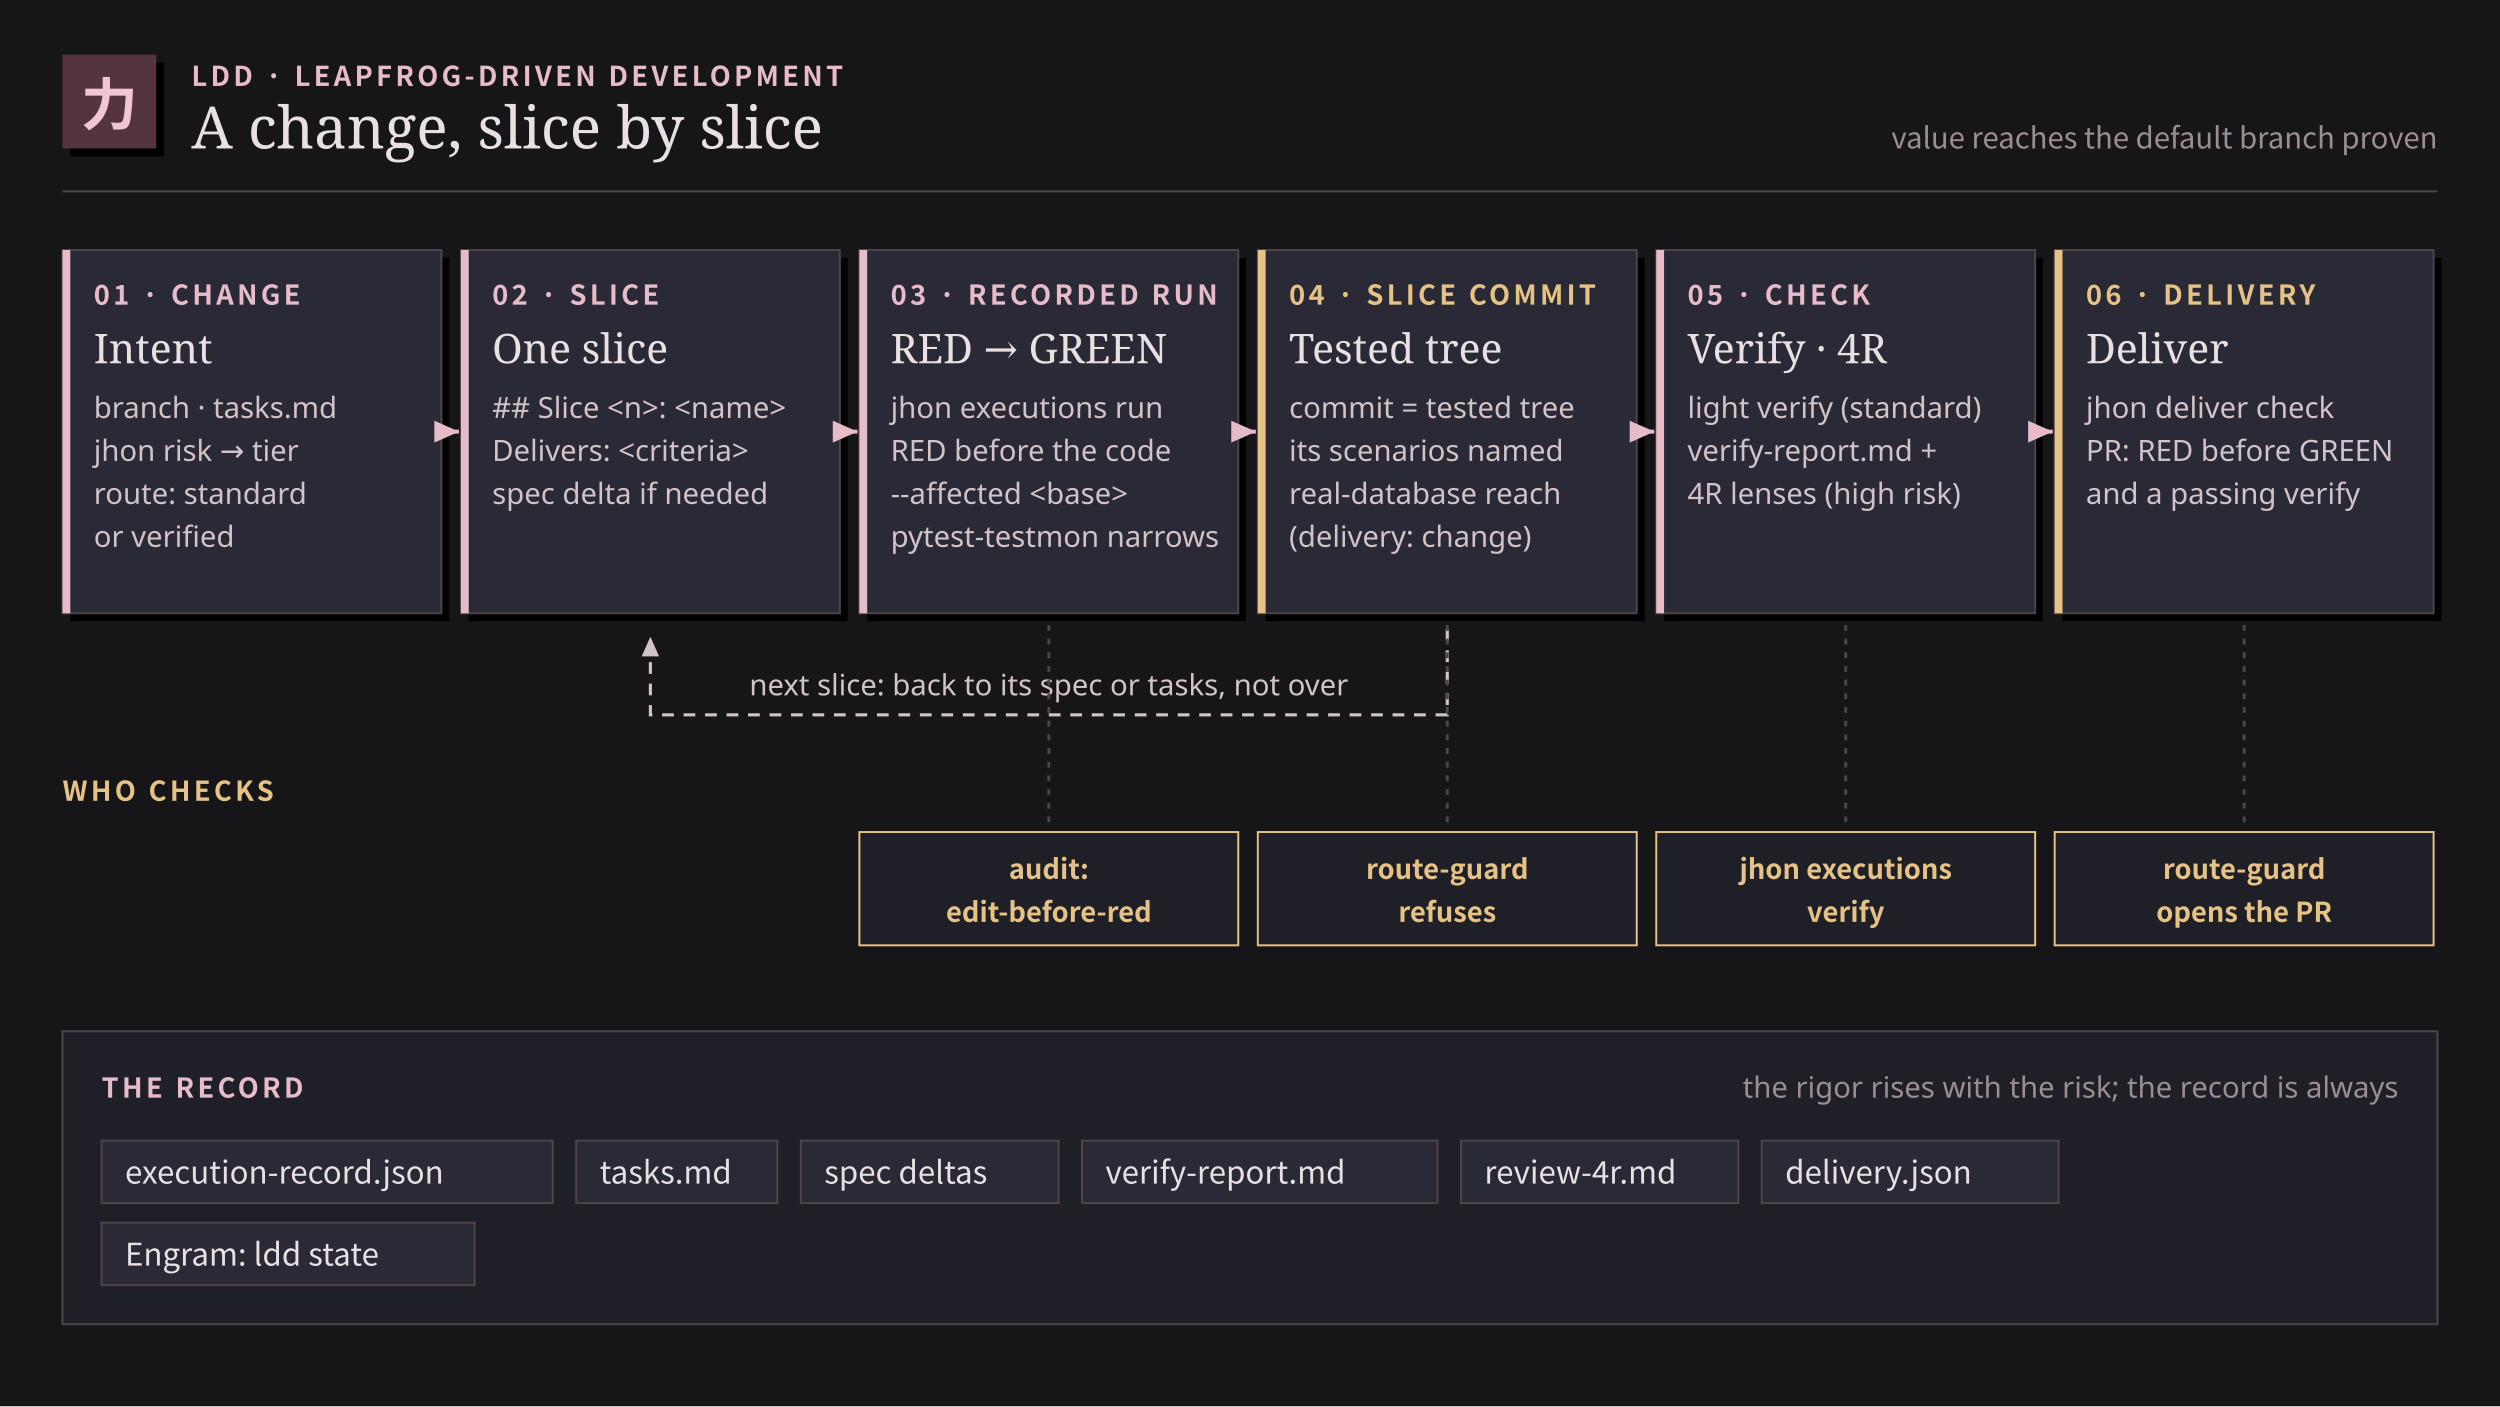
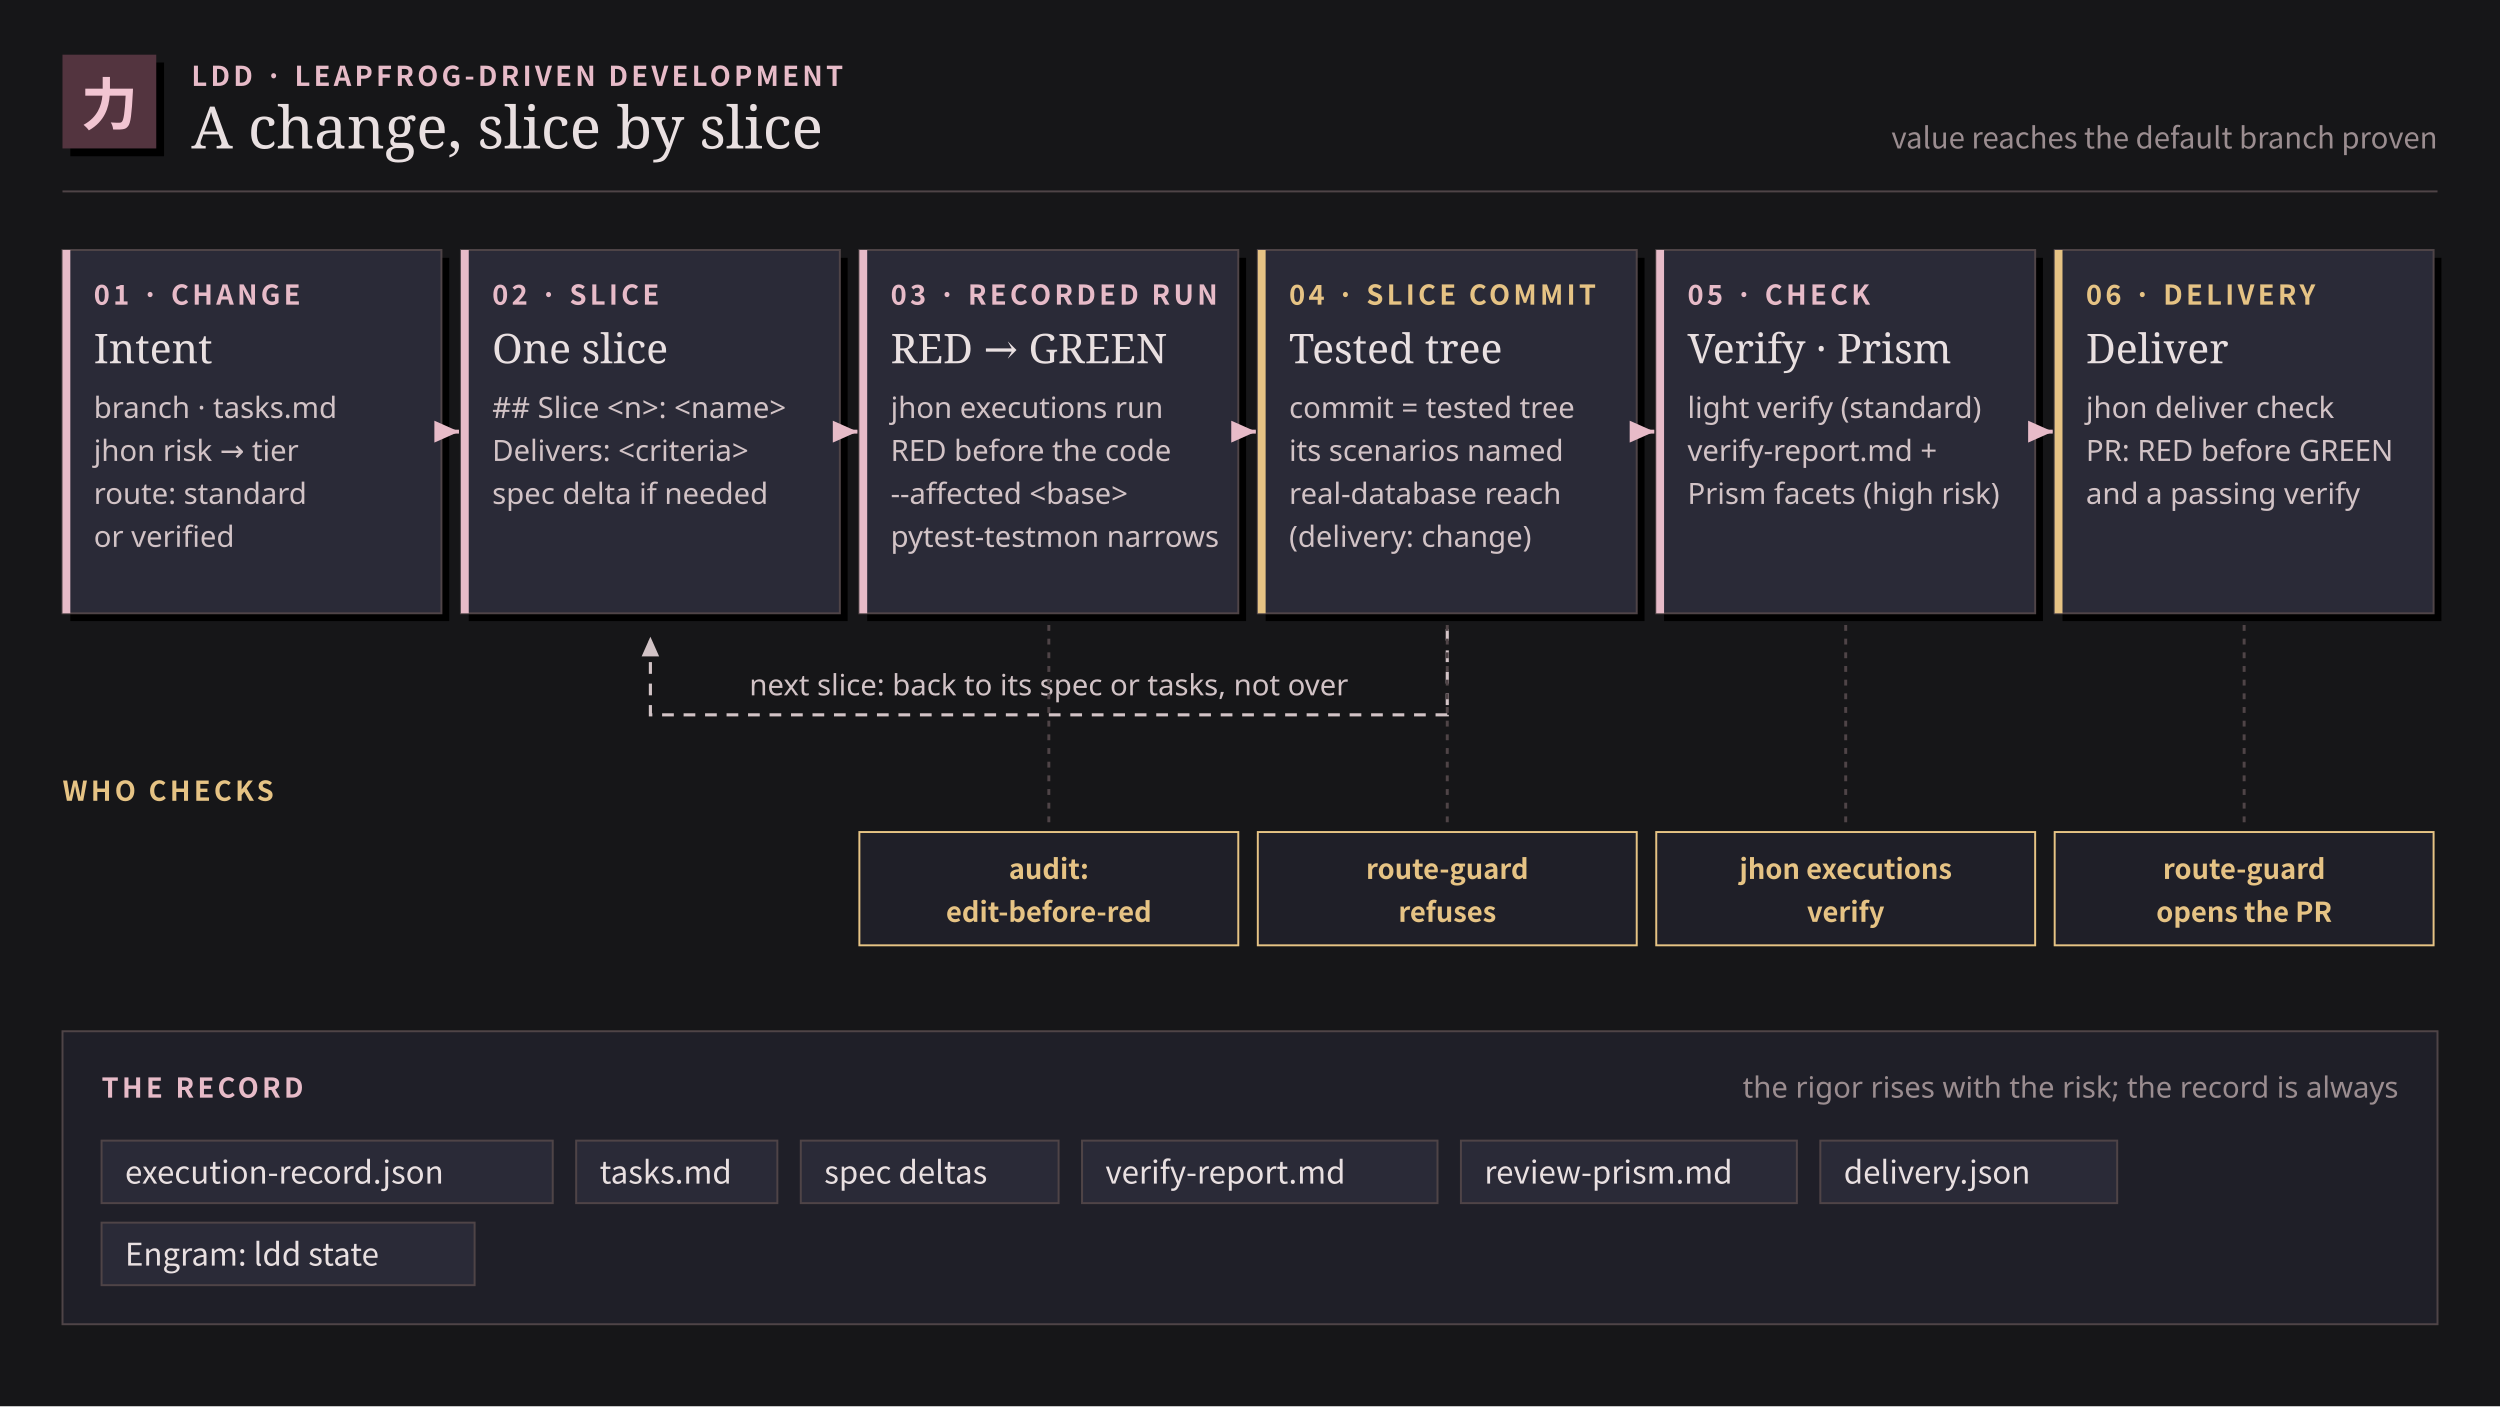
<svg xmlns="http://www.w3.org/2000/svg" width="1280" height="720" viewBox="0 0 1280 720" role="img" aria-labelledby="t d">
  <defs>
    <marker id="ar" viewBox="0 0 10 10" refX="9" refY="5" markerWidth="7" markerHeight="7" orient="auto-start-reverse">
      <path d="M0,1 L9,5 L0,9 z" fill="#e7bbc8" />
    </marker>
    <marker id="arf" viewBox="0 0 10 10" refX="9" refY="5" markerWidth="7" markerHeight="7" orient="auto-start-reverse">
      <path d="M0,1 L9,5 L0,9 z" fill="#d2c3c6" />
    </marker>
    <marker id="arw" viewBox="0 0 10 10" refX="9" refY="5" markerWidth="7" markerHeight="7" orient="auto-start-reverse">
      <path d="M0,1 L9,5 L0,9 z" fill="#e6c384" />
    </marker>
    <marker id="aro" viewBox="0 0 10 10" refX="9" refY="5" markerWidth="7" markerHeight="7" orient="auto-start-reverse">
      <path d="M0,1 L9,5 L0,9 z" fill="#98bb6c" />
    </marker>
  </defs>
  <rect x="0" y="0" width="1280" height="720" fill="#161618" />
  <rect x="36" y="32" width="48" height="48" fill="#000000" />
  <rect x="32" y="28" width="48" height="48" fill="#53343f" />
  <text x="56" y="64" font-family="'Noto Sans CJK JP', sans-serif" font-size="29" font-weight="700" fill="#f2c5d2" text-anchor="middle">力</text>
  <text x="98" y="44" font-family="'FiraCode Nerd Font Mono', 'CaskaydiaCove Nerd Font Mono', 'Noto Sans CJK JP', monospace" font-size="14" font-weight="600" fill="#e7bbc8" text-anchor="start" letter-spacing="1.68">LDD · LEAPFROG-DRIVEN DEVELOPMENT</text>
  <text x="98" y="76" font-family="Fraunces, Georgia, serif" font-size="30" font-weight="500" fill="#e9e0e1" text-anchor="start">A change, slice by slice</text>
  <text x="1248" y="76" font-family="'FiraCode Nerd Font Mono', 'CaskaydiaCove Nerd Font Mono', 'Noto Sans CJK JP', monospace" font-size="15" font-weight="400" fill="#9b8d90" text-anchor="end">value reaches the default branch proven</text>
  <line x1="32" y1="98" x2="1248" y2="98" stroke="#4f4447" stroke-width="1" />
  <rect x="36" y="132" width="194" height="186" fill="#000000" />
  <rect x="32" y="128" width="194" height="186" fill="#2a2a37" stroke="#4f4447" stroke-width="1" />
  <rect x="32" y="128" width="4" height="186" fill="#e7bbc8" />
  <text x="48" y="156" font-family="'FiraCode Nerd Font Mono', 'CaskaydiaCove Nerd Font Mono', 'Noto Sans CJK JP', monospace" font-size="14" font-weight="600" fill="#e7bbc8" text-anchor="start" letter-spacing="1.68">01 · CHANGE</text>
  <text x="48" y="186" font-family="Fraunces, Georgia, serif" font-size="21" font-weight="500" fill="#e9e0e1" text-anchor="start">Intent</text>
  <text x="48" y="214" font-family="'Space Grotesk', sans-serif" font-size="15" font-weight="400" fill="#d2c3c6" text-anchor="start">branch · tasks.md</text>
  <text x="48" y="236" font-family="'Space Grotesk', sans-serif" font-size="15" font-weight="400" fill="#d2c3c6" text-anchor="start">jhon risk → tier</text>
  <text x="48" y="258" font-family="'Space Grotesk', sans-serif" font-size="15" font-weight="400" fill="#d2c3c6" text-anchor="start">route: standard</text>
  <text x="48" y="280" font-family="'Space Grotesk', sans-serif" font-size="15" font-weight="400" fill="#d2c3c6" text-anchor="start">  or verified</text>
  <line x1="227" y1="221" x2="235" y2="221" stroke="#e7bbc8" stroke-width="2" marker-end="url(#ar)" />
  <rect x="240" y="132" width="194" height="186" fill="#000000" />
  <rect x="236" y="128" width="194" height="186" fill="#2a2a37" stroke="#4f4447" stroke-width="1" />
  <rect x="236" y="128" width="4" height="186" fill="#e7bbc8" />
  <text x="252" y="156" font-family="'FiraCode Nerd Font Mono', 'CaskaydiaCove Nerd Font Mono', 'Noto Sans CJK JP', monospace" font-size="14" font-weight="600" fill="#e7bbc8" text-anchor="start" letter-spacing="1.68">02 · SLICE</text>
  <text x="252" y="186" font-family="Fraunces, Georgia, serif" font-size="21" font-weight="500" fill="#e9e0e1" text-anchor="start">One slice</text>
  <text x="252" y="214" font-family="'Space Grotesk', sans-serif" font-size="15" font-weight="400" fill="#d2c3c6" text-anchor="start">## Slice &lt;n&gt;: &lt;name&gt;</text>
  <text x="252" y="236" font-family="'Space Grotesk', sans-serif" font-size="15" font-weight="400" fill="#d2c3c6" text-anchor="start">Delivers: &lt;criteria&gt;</text>
  <text x="252" y="258" font-family="'Space Grotesk', sans-serif" font-size="15" font-weight="400" fill="#d2c3c6" text-anchor="start">spec delta if needed</text>
  <line x1="431" y1="221" x2="439" y2="221" stroke="#e7bbc8" stroke-width="2" marker-end="url(#ar)" />
  <rect x="444" y="132" width="194" height="186" fill="#000000" />
  <rect x="440" y="128" width="194" height="186" fill="#2a2a37" stroke="#4f4447" stroke-width="1" />
  <rect x="440" y="128" width="4" height="186" fill="#e7bbc8" />
  <text x="456" y="156" font-family="'FiraCode Nerd Font Mono', 'CaskaydiaCove Nerd Font Mono', 'Noto Sans CJK JP', monospace" font-size="14" font-weight="600" fill="#e7bbc8" text-anchor="start" letter-spacing="1.68">03 · RECORDED RUN</text>
  <text x="456" y="186" font-family="Fraunces, Georgia, serif" font-size="21" font-weight="500" fill="#e9e0e1" text-anchor="start">RED → GREEN</text>
  <text x="456" y="214" font-family="'Space Grotesk', sans-serif" font-size="15" font-weight="400" fill="#d2c3c6" text-anchor="start">jhon executions run</text>
  <text x="456" y="236" font-family="'Space Grotesk', sans-serif" font-size="15" font-weight="400" fill="#d2c3c6" text-anchor="start">  RED before the code</text>
  <text x="456" y="258" font-family="'Space Grotesk', sans-serif" font-size="15" font-weight="400" fill="#d2c3c6" text-anchor="start">  --affected &lt;base&gt;</text>
  <text x="456" y="280" font-family="'Space Grotesk', sans-serif" font-size="15" font-weight="400" fill="#d2c3c6" text-anchor="start">pytest-testmon narrows</text>
  <line x1="635" y1="221" x2="643" y2="221" stroke="#e7bbc8" stroke-width="2" marker-end="url(#ar)" />
  <rect x="648" y="132" width="194" height="186" fill="#000000" />
  <rect x="644" y="128" width="194" height="186" fill="#2a2a37" stroke="#4f4447" stroke-width="1" />
  <rect x="644" y="128" width="4" height="186" fill="#e6c384" />
  <text x="660" y="156" font-family="'FiraCode Nerd Font Mono', 'CaskaydiaCove Nerd Font Mono', 'Noto Sans CJK JP', monospace" font-size="14" font-weight="600" fill="#e6c384" text-anchor="start" letter-spacing="1.68">04 · SLICE COMMIT</text>
  <text x="660" y="186" font-family="Fraunces, Georgia, serif" font-size="21" font-weight="500" fill="#e9e0e1" text-anchor="start">Tested tree</text>
  <text x="660" y="214" font-family="'Space Grotesk', sans-serif" font-size="15" font-weight="400" fill="#d2c3c6" text-anchor="start">commit = tested tree</text>
  <text x="660" y="236" font-family="'Space Grotesk', sans-serif" font-size="15" font-weight="400" fill="#d2c3c6" text-anchor="start">its scenarios named</text>
  <text x="660" y="258" font-family="'Space Grotesk', sans-serif" font-size="15" font-weight="400" fill="#d2c3c6" text-anchor="start">real-database reach</text>
  <text x="660" y="280" font-family="'Space Grotesk', sans-serif" font-size="15" font-weight="400" fill="#d2c3c6" text-anchor="start">(delivery: change)</text>
  <line x1="839" y1="221" x2="847" y2="221" stroke="#e7bbc8" stroke-width="2" marker-end="url(#ar)" />
  <rect x="852" y="132" width="194" height="186" fill="#000000" />
  <rect x="848" y="128" width="194" height="186" fill="#2a2a37" stroke="#4f4447" stroke-width="1" />
  <rect x="848" y="128" width="4" height="186" fill="#e7bbc8" />
  <text x="864" y="156" font-family="'FiraCode Nerd Font Mono', 'CaskaydiaCove Nerd Font Mono', 'Noto Sans CJK JP', monospace" font-size="14" font-weight="600" fill="#e7bbc8" text-anchor="start" letter-spacing="1.68">05 · CHECK</text>
-   <text x="864" y="186" font-family="Fraunces, Georgia, serif" font-size="21" font-weight="500" fill="#e9e0e1" text-anchor="start">Verify · 4R</text>
+   <text x="864" y="186" font-family="Fraunces, Georgia, serif" font-size="21" font-weight="500" fill="#e9e0e1" text-anchor="start">Verify · Prism</text>
  <text x="864" y="214" font-family="'Space Grotesk', sans-serif" font-size="15" font-weight="400" fill="#d2c3c6" text-anchor="start">light verify (standard)</text>
  <text x="864" y="236" font-family="'Space Grotesk', sans-serif" font-size="15" font-weight="400" fill="#d2c3c6" text-anchor="start">verify-report.md +</text>
-   <text x="864" y="258" font-family="'Space Grotesk', sans-serif" font-size="15" font-weight="400" fill="#d2c3c6" text-anchor="start">4R lenses (high risk)</text>
+   <text x="864" y="258" font-family="'Space Grotesk', sans-serif" font-size="15" font-weight="400" fill="#d2c3c6" text-anchor="start">Prism facets (high risk)</text>
  <line x1="1043" y1="221" x2="1051" y2="221" stroke="#e7bbc8" stroke-width="2" marker-end="url(#ar)" />
  <rect x="1056" y="132" width="194" height="186" fill="#000000" />
  <rect x="1052" y="128" width="194" height="186" fill="#2a2a37" stroke="#4f4447" stroke-width="1" />
  <rect x="1052" y="128" width="4" height="186" fill="#e6c384" />
  <text x="1068" y="156" font-family="'FiraCode Nerd Font Mono', 'CaskaydiaCove Nerd Font Mono', 'Noto Sans CJK JP', monospace" font-size="14" font-weight="600" fill="#e6c384" text-anchor="start" letter-spacing="1.68">06 · DELIVERY</text>
  <text x="1068" y="186" font-family="Fraunces, Georgia, serif" font-size="21" font-weight="500" fill="#e9e0e1" text-anchor="start">Deliver</text>
  <text x="1068" y="214" font-family="'Space Grotesk', sans-serif" font-size="15" font-weight="400" fill="#d2c3c6" text-anchor="start">jhon deliver check</text>
  <text x="1068" y="236" font-family="'Space Grotesk', sans-serif" font-size="15" font-weight="400" fill="#d2c3c6" text-anchor="start">PR: RED before GREEN</text>
  <text x="1068" y="258" font-family="'Space Grotesk', sans-serif" font-size="15" font-weight="400" fill="#d2c3c6" text-anchor="start">and a passing verify</text>
  <path d="M741,322 L741,366 L333,366 L333,326" fill="none" stroke="#d2c3c6" stroke-width="1.6" stroke-dasharray="6 5" marker-end="url(#arf)" />
  <text x="537" y="356" font-family="'Space Grotesk', sans-serif" font-size="15" font-weight="400" fill="#d2c3c6" text-anchor="middle">next slice: back to its spec or tasks, not over</text>
  <text x="32" y="410" font-family="'FiraCode Nerd Font Mono', 'CaskaydiaCove Nerd Font Mono', 'Noto Sans CJK JP', monospace" font-size="14" font-weight="600" fill="#e6c384" text-anchor="start" letter-spacing="1.68">WHO CHECKS</text>
  <rect x="440" y="426" width="194" height="58" fill="#1f1f28" stroke="#e6c384" stroke-width="1" />
  <text x="537" y="450" font-family="'FiraCode Nerd Font Mono', 'CaskaydiaCove Nerd Font Mono', 'Noto Sans CJK JP', monospace" font-size="14" font-weight="600" fill="#e6c384" text-anchor="middle">audit:</text>
  <text x="537" y="472" font-family="'FiraCode Nerd Font Mono', 'CaskaydiaCove Nerd Font Mono', 'Noto Sans CJK JP', monospace" font-size="14" font-weight="600" fill="#e6c384" text-anchor="middle">edit-before-red</text>
  <line x1="537" y1="320" x2="537" y2="422" stroke="#4f4447" stroke-width="1.5" stroke-dasharray="3 4" />
  <rect x="644" y="426" width="194" height="58" fill="#1f1f28" stroke="#e6c384" stroke-width="1" />
  <text x="741" y="450" font-family="'FiraCode Nerd Font Mono', 'CaskaydiaCove Nerd Font Mono', 'Noto Sans CJK JP', monospace" font-size="14" font-weight="600" fill="#e6c384" text-anchor="middle">route-guard</text>
  <text x="741" y="472" font-family="'FiraCode Nerd Font Mono', 'CaskaydiaCove Nerd Font Mono', 'Noto Sans CJK JP', monospace" font-size="14" font-weight="600" fill="#e6c384" text-anchor="middle">refuses</text>
  <line x1="741" y1="320" x2="741" y2="422" stroke="#4f4447" stroke-width="1.5" stroke-dasharray="3 4" />
  <rect x="848" y="426" width="194" height="58" fill="#1f1f28" stroke="#e6c384" stroke-width="1" />
  <text x="945" y="450" font-family="'FiraCode Nerd Font Mono', 'CaskaydiaCove Nerd Font Mono', 'Noto Sans CJK JP', monospace" font-size="14" font-weight="600" fill="#e6c384" text-anchor="middle">jhon executions</text>
  <text x="945" y="472" font-family="'FiraCode Nerd Font Mono', 'CaskaydiaCove Nerd Font Mono', 'Noto Sans CJK JP', monospace" font-size="14" font-weight="600" fill="#e6c384" text-anchor="middle">verify</text>
  <line x1="945" y1="320" x2="945" y2="422" stroke="#4f4447" stroke-width="1.5" stroke-dasharray="3 4" />
  <rect x="1052" y="426" width="194" height="58" fill="#1f1f28" stroke="#e6c384" stroke-width="1" />
  <text x="1149" y="450" font-family="'FiraCode Nerd Font Mono', 'CaskaydiaCove Nerd Font Mono', 'Noto Sans CJK JP', monospace" font-size="14" font-weight="600" fill="#e6c384" text-anchor="middle">route-guard</text>
  <text x="1149" y="472" font-family="'FiraCode Nerd Font Mono', 'CaskaydiaCove Nerd Font Mono', 'Noto Sans CJK JP', monospace" font-size="14" font-weight="600" fill="#e6c384" text-anchor="middle">opens the PR</text>
  <line x1="1149" y1="320" x2="1149" y2="422" stroke="#4f4447" stroke-width="1.5" stroke-dasharray="3 4" />
  <rect x="32" y="528" width="1216" height="150" fill="#1f1f28" stroke="#4f4447" stroke-width="1" />
  <text x="52" y="562" font-family="'FiraCode Nerd Font Mono', 'CaskaydiaCove Nerd Font Mono', 'Noto Sans CJK JP', monospace" font-size="14" font-weight="600" fill="#e7bbc8" text-anchor="start" letter-spacing="1.68">THE RECORD</text>
  <text x="1228" y="562" font-family="'Space Grotesk', sans-serif" font-size="15" font-weight="400" fill="#9b8d90" text-anchor="end">the rigor rises with the risk; the record is always</text>
  <rect x="52" y="584" width="231" height="32" fill="#2a2a37" stroke="#4f4447" stroke-width="1" />
  <text x="64" y="606" font-family="'FiraCode Nerd Font Mono', 'CaskaydiaCove Nerd Font Mono', 'Noto Sans CJK JP', monospace" font-size="16" font-weight="400" fill="#e9e0e1" text-anchor="start">execution-record.json</text>
  <rect x="295" y="584" width="103" height="32" fill="#2a2a37" stroke="#4f4447" stroke-width="1" />
  <text x="307" y="606" font-family="'FiraCode Nerd Font Mono', 'CaskaydiaCove Nerd Font Mono', 'Noto Sans CJK JP', monospace" font-size="16" font-weight="400" fill="#e9e0e1" text-anchor="start">tasks.md</text>
  <rect x="410" y="584" width="132" height="32" fill="#2a2a37" stroke="#4f4447" stroke-width="1" />
  <text x="422" y="606" font-family="'FiraCode Nerd Font Mono', 'CaskaydiaCove Nerd Font Mono', 'Noto Sans CJK JP', monospace" font-size="16" font-weight="400" fill="#e9e0e1" text-anchor="start">spec deltas</text>
  <rect x="554" y="584" width="182" height="32" fill="#2a2a37" stroke="#4f4447" stroke-width="1" />
  <text x="566" y="606" font-family="'FiraCode Nerd Font Mono', 'CaskaydiaCove Nerd Font Mono', 'Noto Sans CJK JP', monospace" font-size="16" font-weight="400" fill="#e9e0e1" text-anchor="start">verify-report.md</text>
-   <rect x="748" y="584" width="142" height="32" fill="#2a2a37" stroke="#4f4447" stroke-width="1" />
-   <text x="760" y="606" font-family="'FiraCode Nerd Font Mono', 'CaskaydiaCove Nerd Font Mono', 'Noto Sans CJK JP', monospace" font-size="16" font-weight="400" fill="#e9e0e1" text-anchor="start">review-4r.md</text>
-   <rect x="902" y="584" width="152" height="32" fill="#2a2a37" stroke="#4f4447" stroke-width="1" />
-   <text x="914" y="606" font-family="'FiraCode Nerd Font Mono', 'CaskaydiaCove Nerd Font Mono', 'Noto Sans CJK JP', monospace" font-size="16" font-weight="400" fill="#e9e0e1" text-anchor="start">delivery.json</text>
+   <rect x="748" y="584" width="172" height="32" fill="#2a2a37" stroke="#4f4447" stroke-width="1" />
+   <text x="760" y="606" font-family="'FiraCode Nerd Font Mono', 'CaskaydiaCove Nerd Font Mono', 'Noto Sans CJK JP', monospace" font-size="16" font-weight="400" fill="#e9e0e1" text-anchor="start">review-prism.md</text>
+   <rect x="932" y="584" width="152" height="32" fill="#2a2a37" stroke="#4f4447" stroke-width="1" />
+   <text x="944" y="606" font-family="'FiraCode Nerd Font Mono', 'CaskaydiaCove Nerd Font Mono', 'Noto Sans CJK JP', monospace" font-size="16" font-weight="400" fill="#e9e0e1" text-anchor="start">delivery.json</text>
  <rect x="52" y="626" width="191" height="32" fill="#2a2a37" stroke="#4f4447" stroke-width="1" />
  <text x="64" y="648" font-family="'FiraCode Nerd Font Mono', 'CaskaydiaCove Nerd Font Mono', 'Noto Sans CJK JP', monospace" font-size="16" font-weight="400" fill="#e9e0e1" text-anchor="start">Engram: ldd state</text>
</svg>
